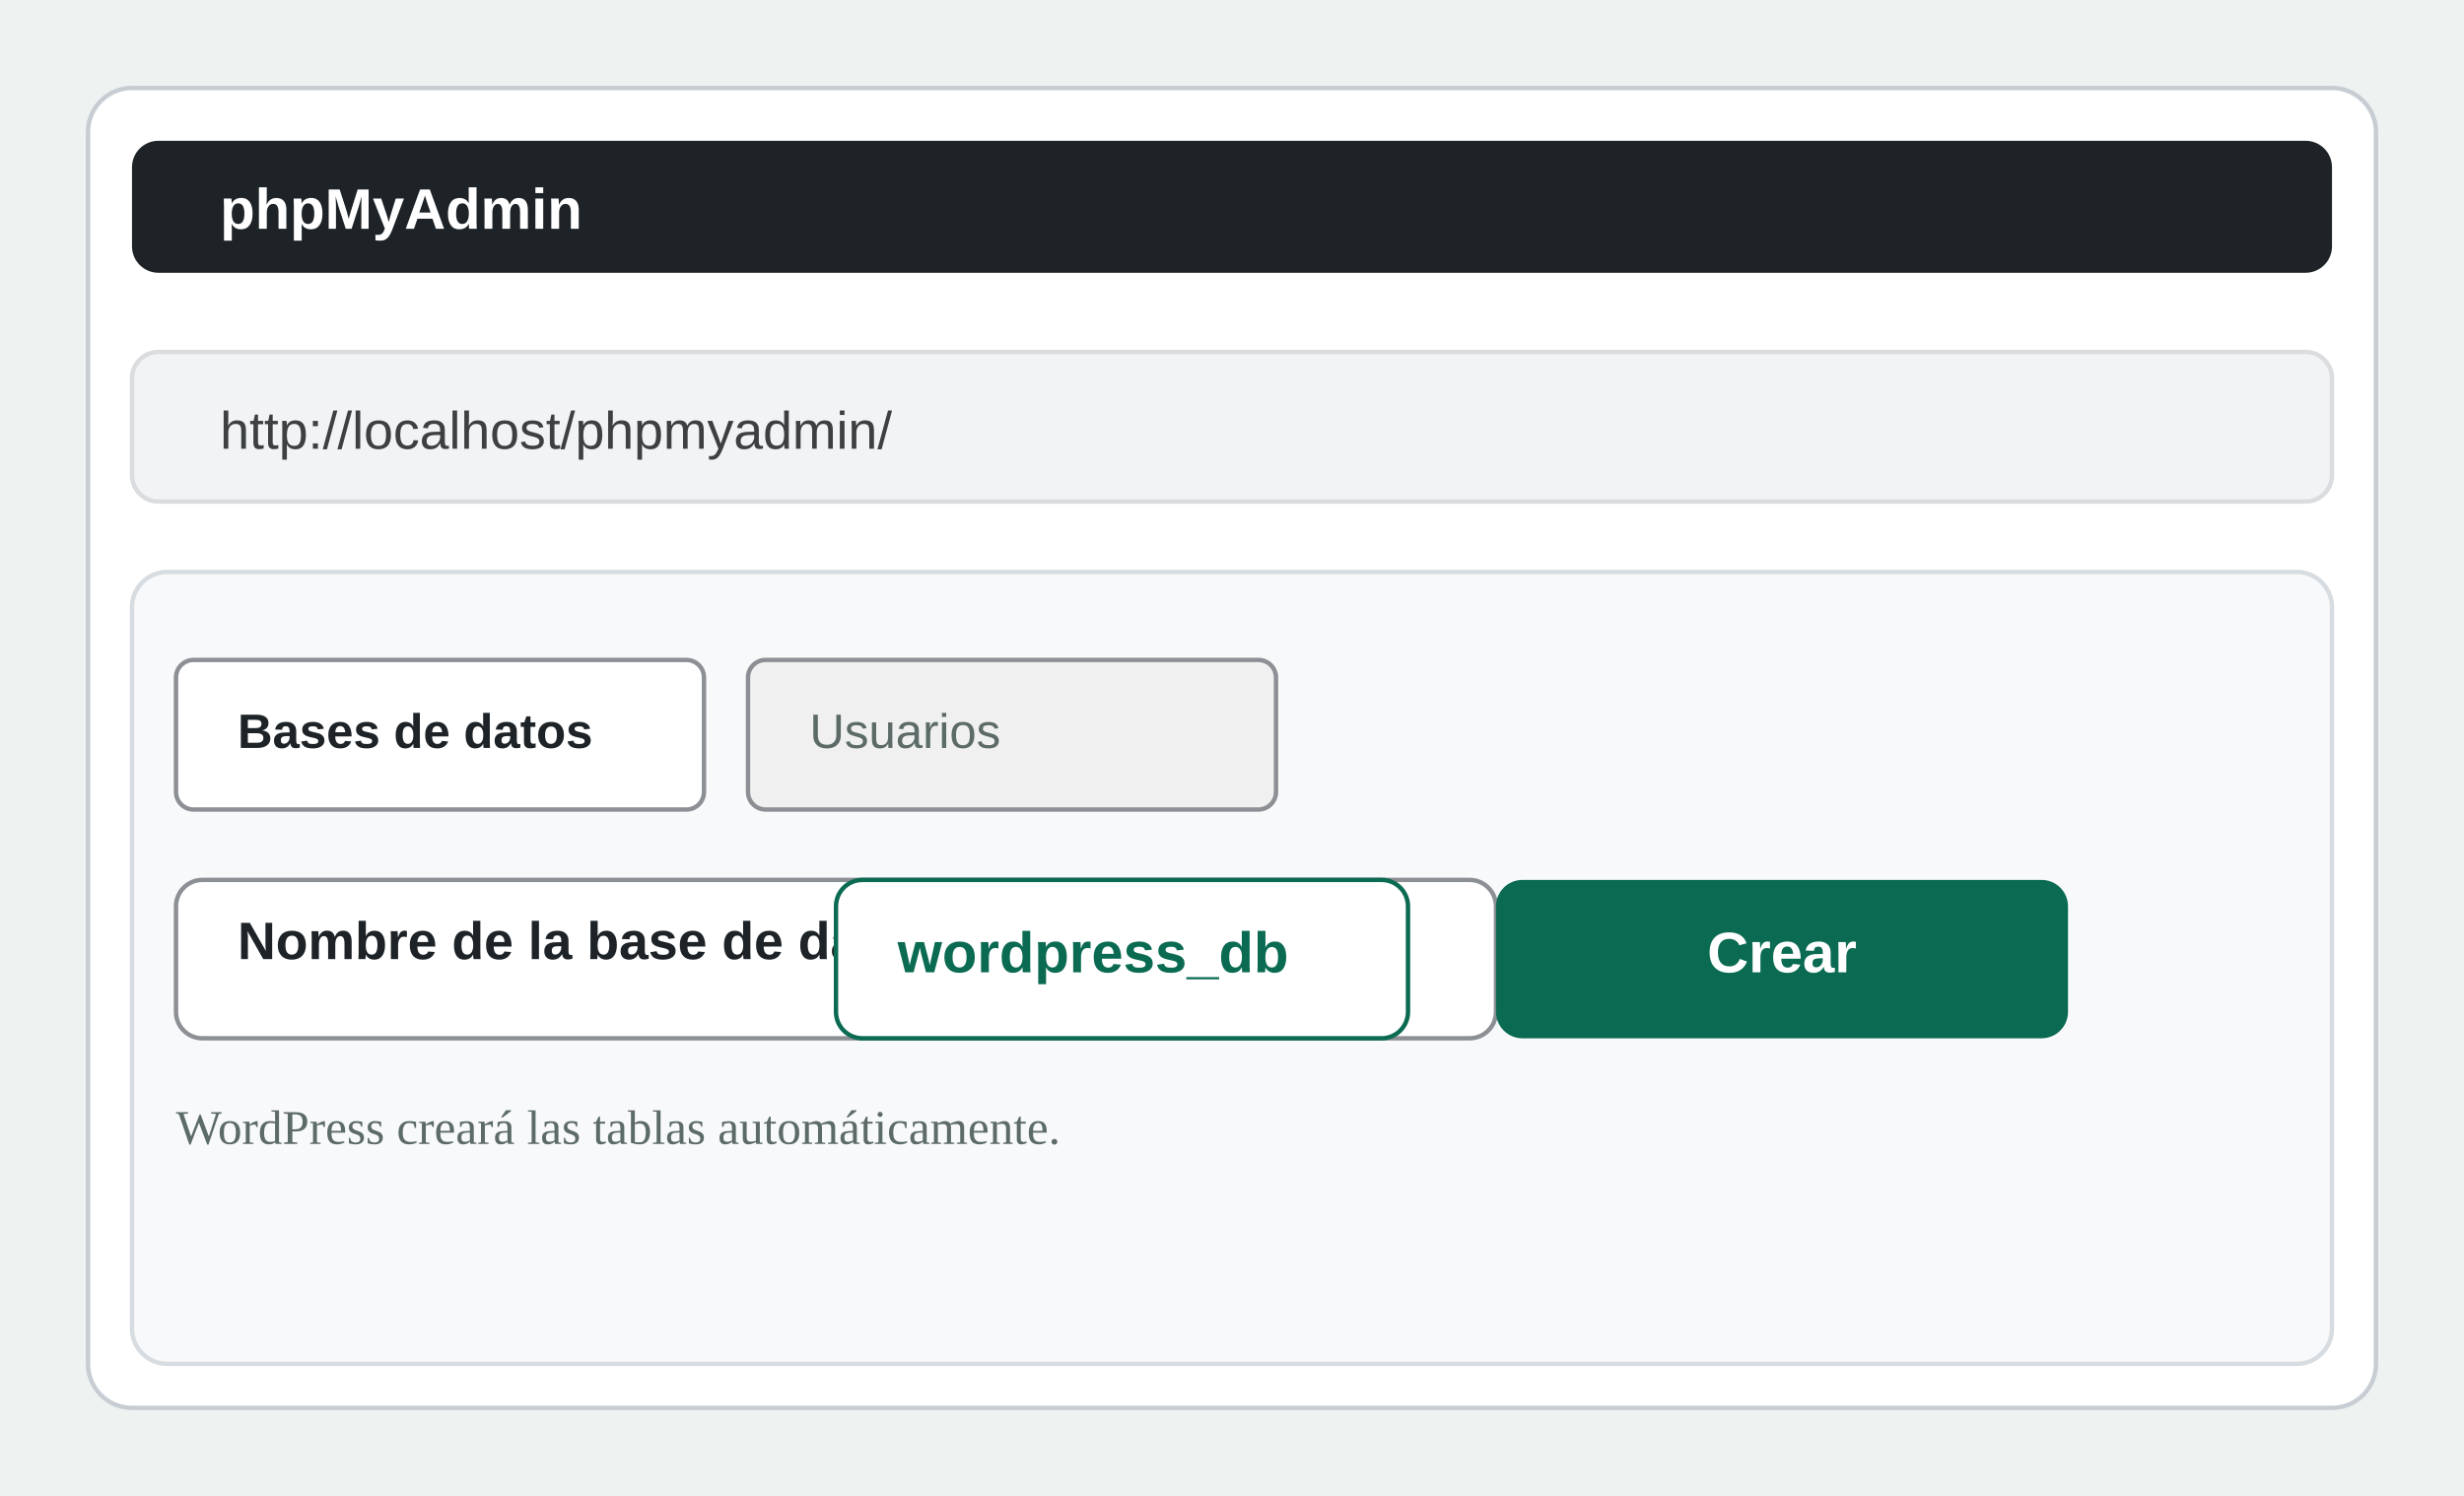
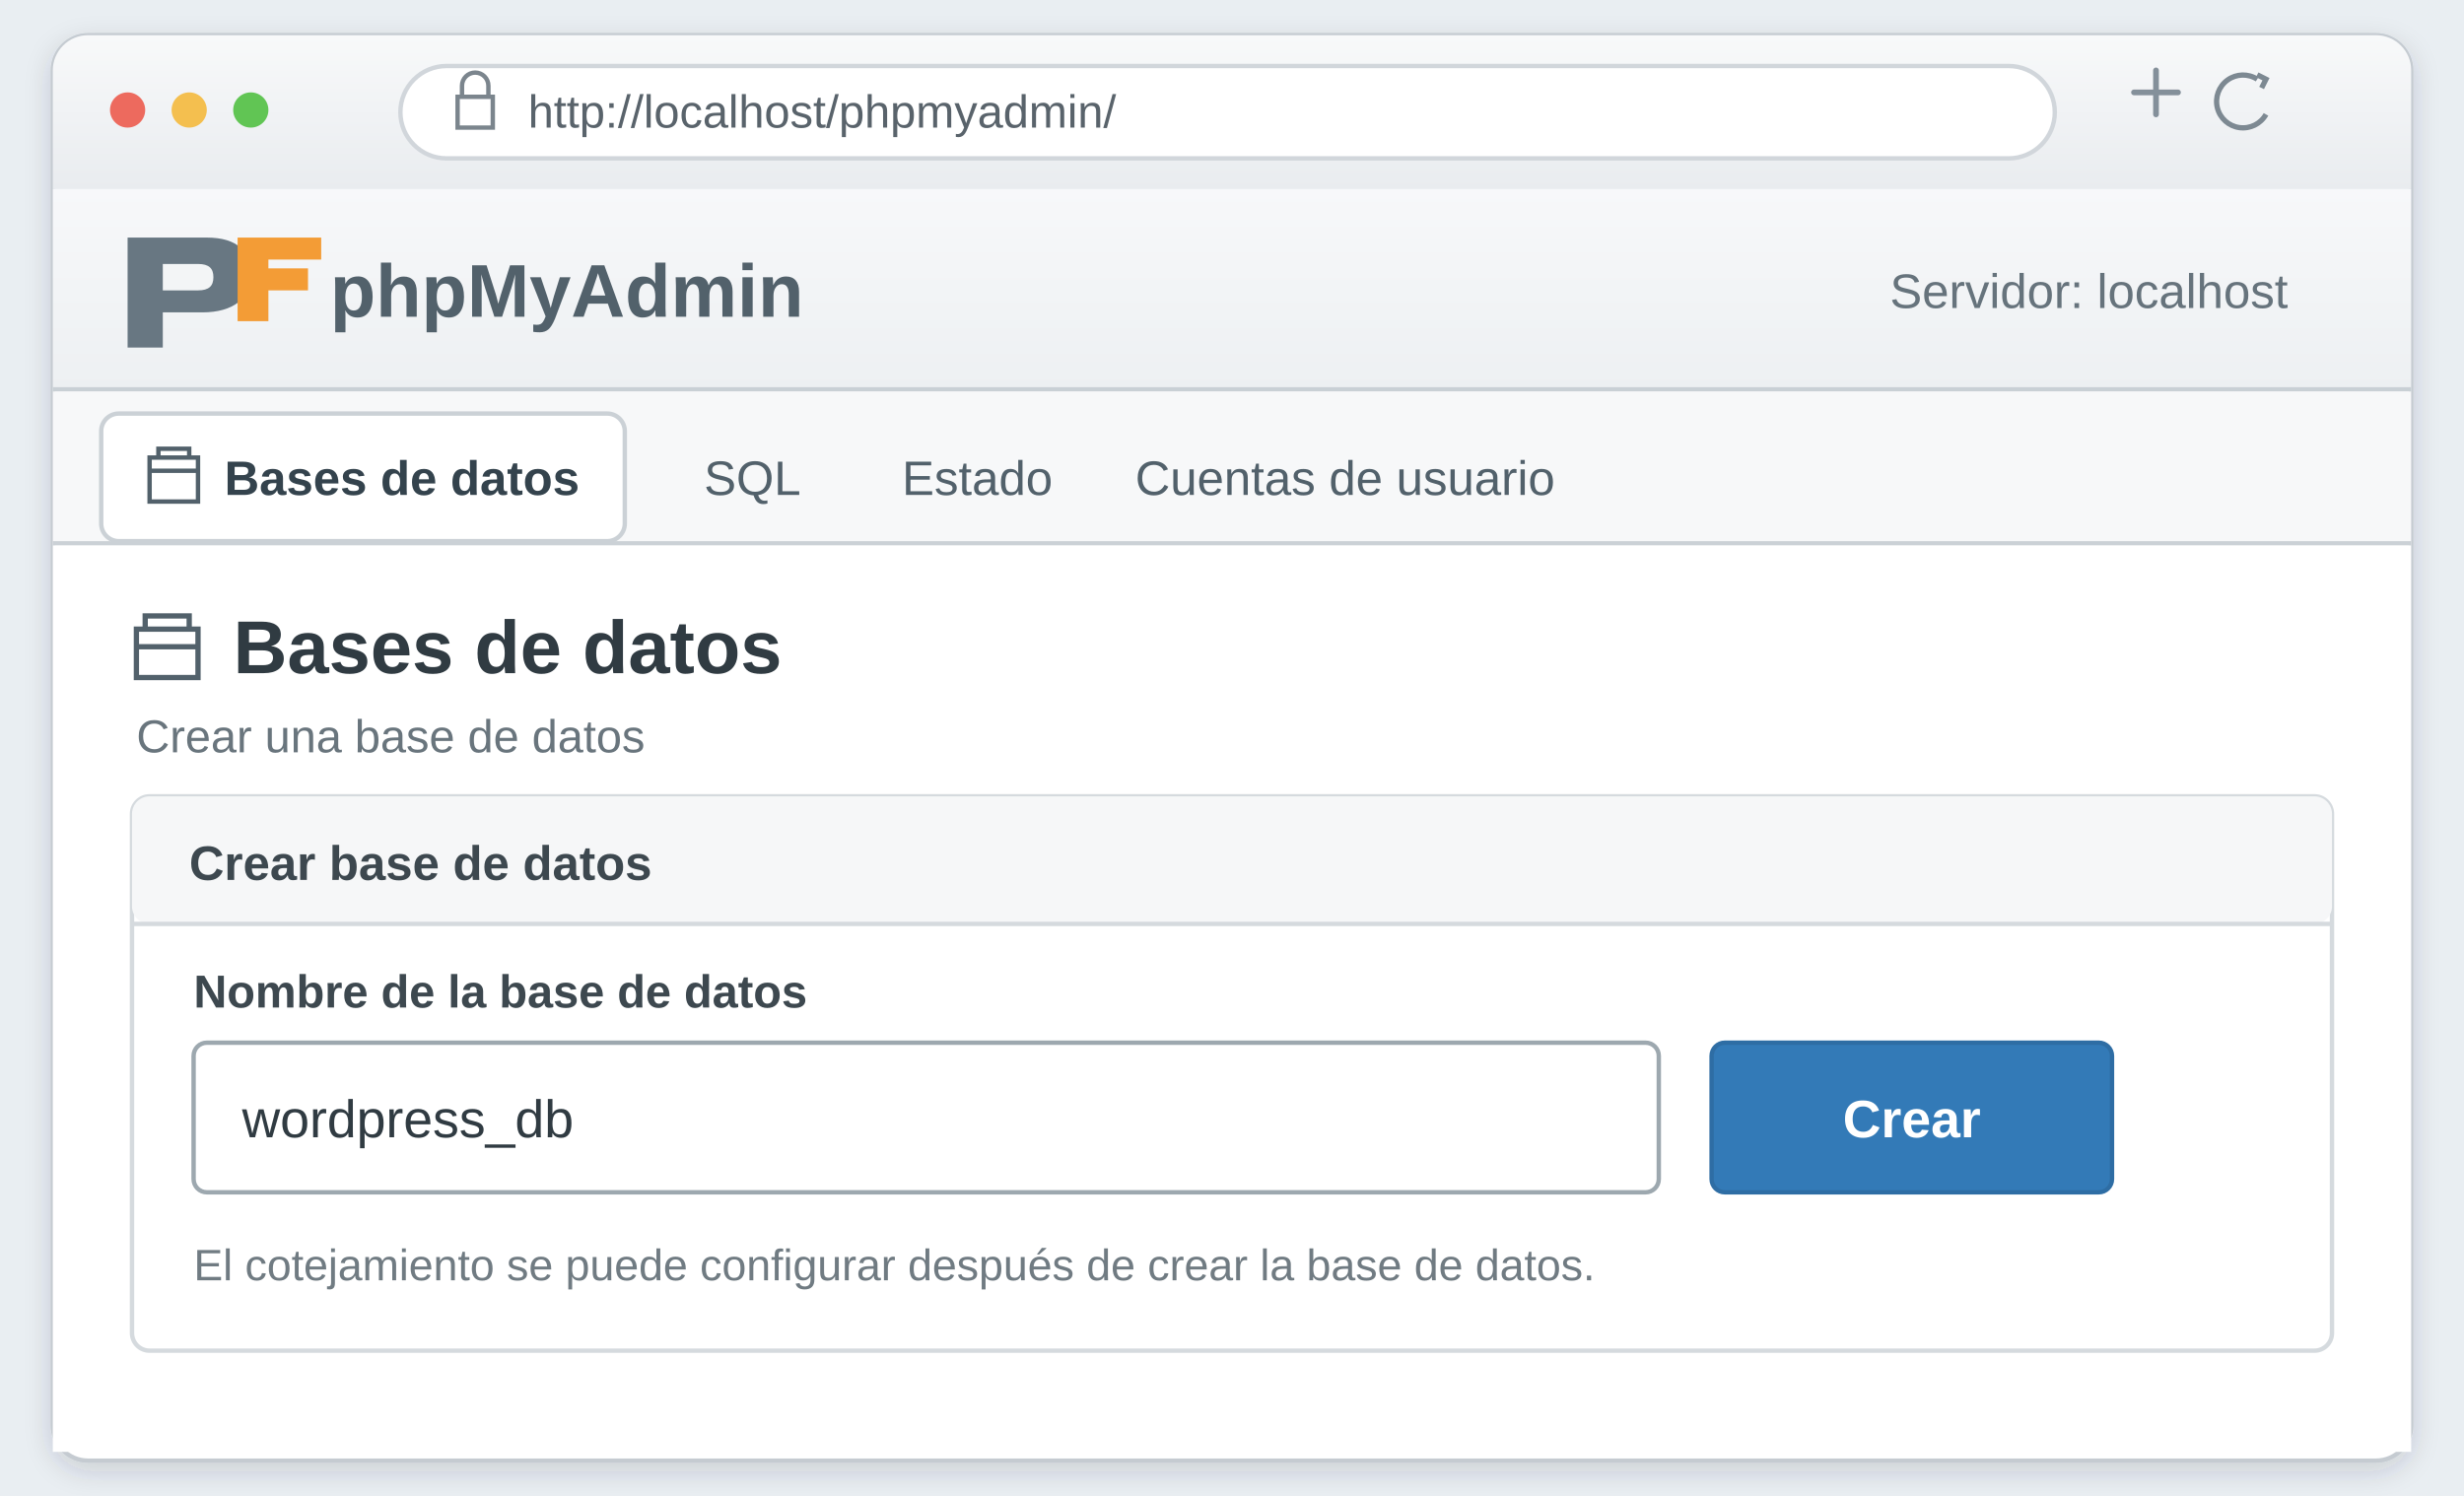
<svg xmlns="http://www.w3.org/2000/svg" viewBox="0 0 560 340" role="img" aria-labelledby="db-t db-d">
-   <rect width="560" height="340" fill="#eef2f1" />
-   <rect x="20" y="20" width="520" height="300" rx="10" fill="#ffffff" stroke="#c7cdd2" />
-   <rect x="30" y="32" width="500" height="30" fill="#1d2327" rx="6" />
-   <text x="50" y="52" font-family="Segoe UI, Arial, sans-serif" font-size="13" font-weight="600" fill="#ffffff">phpMyAdmin</text>
-   <rect x="30" y="80" width="500" height="34" fill="#f1f3f4" stroke="#dadce0" rx="6" />
-   <text x="50" y="102" font-family="Segoe UI, Arial, sans-serif" font-size="12" fill="#3c4043">http://localhost/phpmyadmin/</text>
-   <rect x="30" y="130" width="500" height="180" fill="#f8f9fa" stroke="#d7dce0" rx="8" />
-   <rect x="40" y="150" width="120" height="34" fill="#ffffff" stroke="#8c8f94" rx="4" />
-   <text x="54" y="170" font-family="Segoe UI, Arial, sans-serif" font-size="11" font-weight="600" fill="#1d2327">Bases de datos</text>
-   <rect x="170" y="150" width="120" height="34" fill="#f0f0f0" stroke="#8c8f94" rx="4" />
-   <text x="184" y="170" font-family="Segoe UI, Arial, sans-serif" font-size="11" fill="#5c6b68">Usuarios</text>
-   <rect x="40" y="200" width="300" height="36" fill="#ffffff" stroke="#8c8f94" rx="6" />
-   <text x="54" y="218" font-family="Segoe UI, Arial, sans-serif" font-size="12" font-weight="600" fill="#1d2327">Nombre de la base de datos:</text>
-   <rect x="190" y="200" width="130" height="36" fill="#ffffff" stroke="#0b6b52" rx="6" />
-   <text x="204" y="221" font-family="Segoe UI, Arial, sans-serif" font-size="13" font-weight="600" fill="#0b6b52">wordpress_db</text>
-   <rect x="340" y="200" width="130" height="36" rx="6" fill="#0b6b52" />
-   <text x="405" y="221" text-anchor="middle" font-family="Segoe UI, Arial, sans-serif" font-size="13" font-weight="600" fill="#ffffff">Crear</text>
-   <text x="40" y="260" font-size="11" fill="#5c6b68">WordPress creará las tablas automáticamente.</text>
+   <defs>
+     <filter id="shadow" x="-10%" y="-10%" width="120%" height="130%">
+       <feDropShadow dx="0" dy="2" stdDeviation="3" flood-color="#25313b" flood-opacity=".16" />
+     </filter>
+     <linearGradient id="browser" x2="0" y2="1">
+       <stop offset="0" stop-color="#f8f9fa" />
+       <stop offset="1" stop-color="#e9ecef" />
+     </linearGradient>
+     <linearGradient id="brand" x2="0" y2="1">
+       <stop offset="0" stop-color="#f7f8fa" />
+       <stop offset="1" stop-color="#edf0f2" />
+     </linearGradient>
+   </defs>
+   <rect width="560" height="340" fill="#e9eef2" />
+   <rect x="12" y="8" width="536" height="324" rx="8" fill="#fff" stroke="#c5cbd1" filter="url(#shadow)" />
+   <path d="M20 8h520a8 8 0 0 1 8 8v27H12V16a8 8 0 0 1 8-8z" fill="url(#browser)" />
+   <circle cx="29" cy="25" r="4" fill="#ed6a5e" />
+   <circle cx="43" cy="25" r="4" fill="#f4bf4f" />
+   <circle cx="57" cy="25" r="4" fill="#61c554" />
+   <rect x="91" y="15" width="376" height="21" rx="10.5" fill="#fff" stroke="#d1d6db" />
+   <path d="M105 22v-2.5a3 3 0 0 1 6 0V22m-7 0h8v7h-8z" fill="none" stroke="#7b858d" stroke-width="1" />
+   <text x="120" y="29" font-family="Segoe UI, Arial, sans-serif" font-size="10.5" fill="#59636b">http://localhost/phpmyadmin/</text>
+   <path d="M485 21h10m-5-5v10" stroke="#84909a" stroke-width="1.3" stroke-linecap="round" />
+   <path d="M513 18a6 6 0 1 0 2 8" fill="none" stroke="#7d8992" stroke-width="1.2" />
+   <path d="m513 17 2 1-1 2" fill="none" stroke="#7d8992" stroke-width="1.2" />
+   <rect x="12" y="43" width="536" height="46" fill="url(#brand)" />
+   <path d="M12 88.5h536" stroke="#c9d0d5" />
+   <g transform="translate(29 54)">
+     <path d="M0 0h18c7 0 10 3.2 10 8.5S24 17 17 17H8v8H0z" fill="#687782" />
+     <path d="M8 6v6h8c2.5 0 3.5-1 3.5-3S18.5 6 16 6z" fill="#f3f5f6" />
+     <path d="M32 7h9v5h-9v7h-7V0h19v5H32z" fill="#f39c36" />
+     <text x="46" y="18" font-family="Segoe UI, Arial, sans-serif" font-size="17" font-weight="600" fill="#52616b">phpMyAdmin</text>
+   </g>
+   <text x="520" y="70" text-anchor="end" font-family="Segoe UI, Arial, sans-serif" font-size="11" fill="#66737c">Servidor: localhost</text>
+   <rect x="12" y="89" width="536" height="35" fill="#f7f8f9" />
+   <path d="M12 123.5h536" stroke="#cbd1d6" />
+   <rect x="23" y="94" width="119" height="29" rx="4" fill="#fff" stroke="#cbd1d6" />
+   <path d="M34 104h11v10H34zM36 102h7v2h-7zm-2 5h11" fill="none" stroke="#52616b" stroke-width="1" />
+   <text x="51" y="112.5" font-family="Segoe UI, Arial, sans-serif" font-size="11" font-weight="600" fill="#34434d">Bases de datos</text>
+   <text x="160" y="112.5" font-family="Segoe UI, Arial, sans-serif" font-size="11" fill="#52616b">SQL</text>
+   <text x="205" y="112.5" font-family="Segoe UI, Arial, sans-serif" font-size="11" fill="#52616b">Estado</text>
+   <text x="258" y="112.5" font-family="Segoe UI, Arial, sans-serif" font-size="11" fill="#52616b">Cuentas de usuario</text>
+   <rect x="12" y="124" width="536" height="206" fill="#fff" />
+   <path d="M31 143h14v11H31zM33 140h10v3H33zm-2 7h14" fill="none" stroke="#52616b" stroke-width="1.2" />
+   <text x="53" y="153" font-family="Segoe UI, Arial, sans-serif" font-size="17" font-weight="600" fill="#303b42">Bases de datos</text>
+   <text x="31" y="171" font-family="Segoe UI, Arial, sans-serif" font-size="10.5" fill="#69757d">Crear una base de datos</text>
+   <rect x="30" y="181" width="500" height="126" rx="4" fill="#fff" stroke="#d5dade" />
+   <rect x="30" y="181" width="500" height="29" rx="4" fill="#f6f7f8" />
+   <path d="M30 210h500" stroke="#d5dade" />
+   <text x="43" y="200" font-family="Segoe UI, Arial, sans-serif" font-size="11" font-weight="600" fill="#3d484f">Crear base de datos</text>
+   <text x="44" y="229" font-family="Segoe UI, Arial, sans-serif" font-size="10.5" font-weight="600" fill="#3d484f">Nombre de la base de datos</text>
+   <rect x="44" y="237" width="333" height="34" rx="3" fill="#fff" stroke="#9da8af" />
+   <text x="55" y="258.5" font-family="Segoe UI, Arial, sans-serif" font-size="12" fill="#303b42">wordpress_db</text>
+   <rect x="389" y="237" width="91" height="34" rx="3" fill="#337ab7" stroke="#2e6da4" />
+   <text x="434.5" y="258.5" text-anchor="middle" font-family="Segoe UI, Arial, sans-serif" font-size="12" font-weight="600" fill="#fff">Crear</text>
+   <text x="44" y="291" font-family="Segoe UI, Arial, sans-serif" font-size="10" fill="#707b82">El cotejamiento se puede configurar después de crear la base de datos.</text>
</svg>
